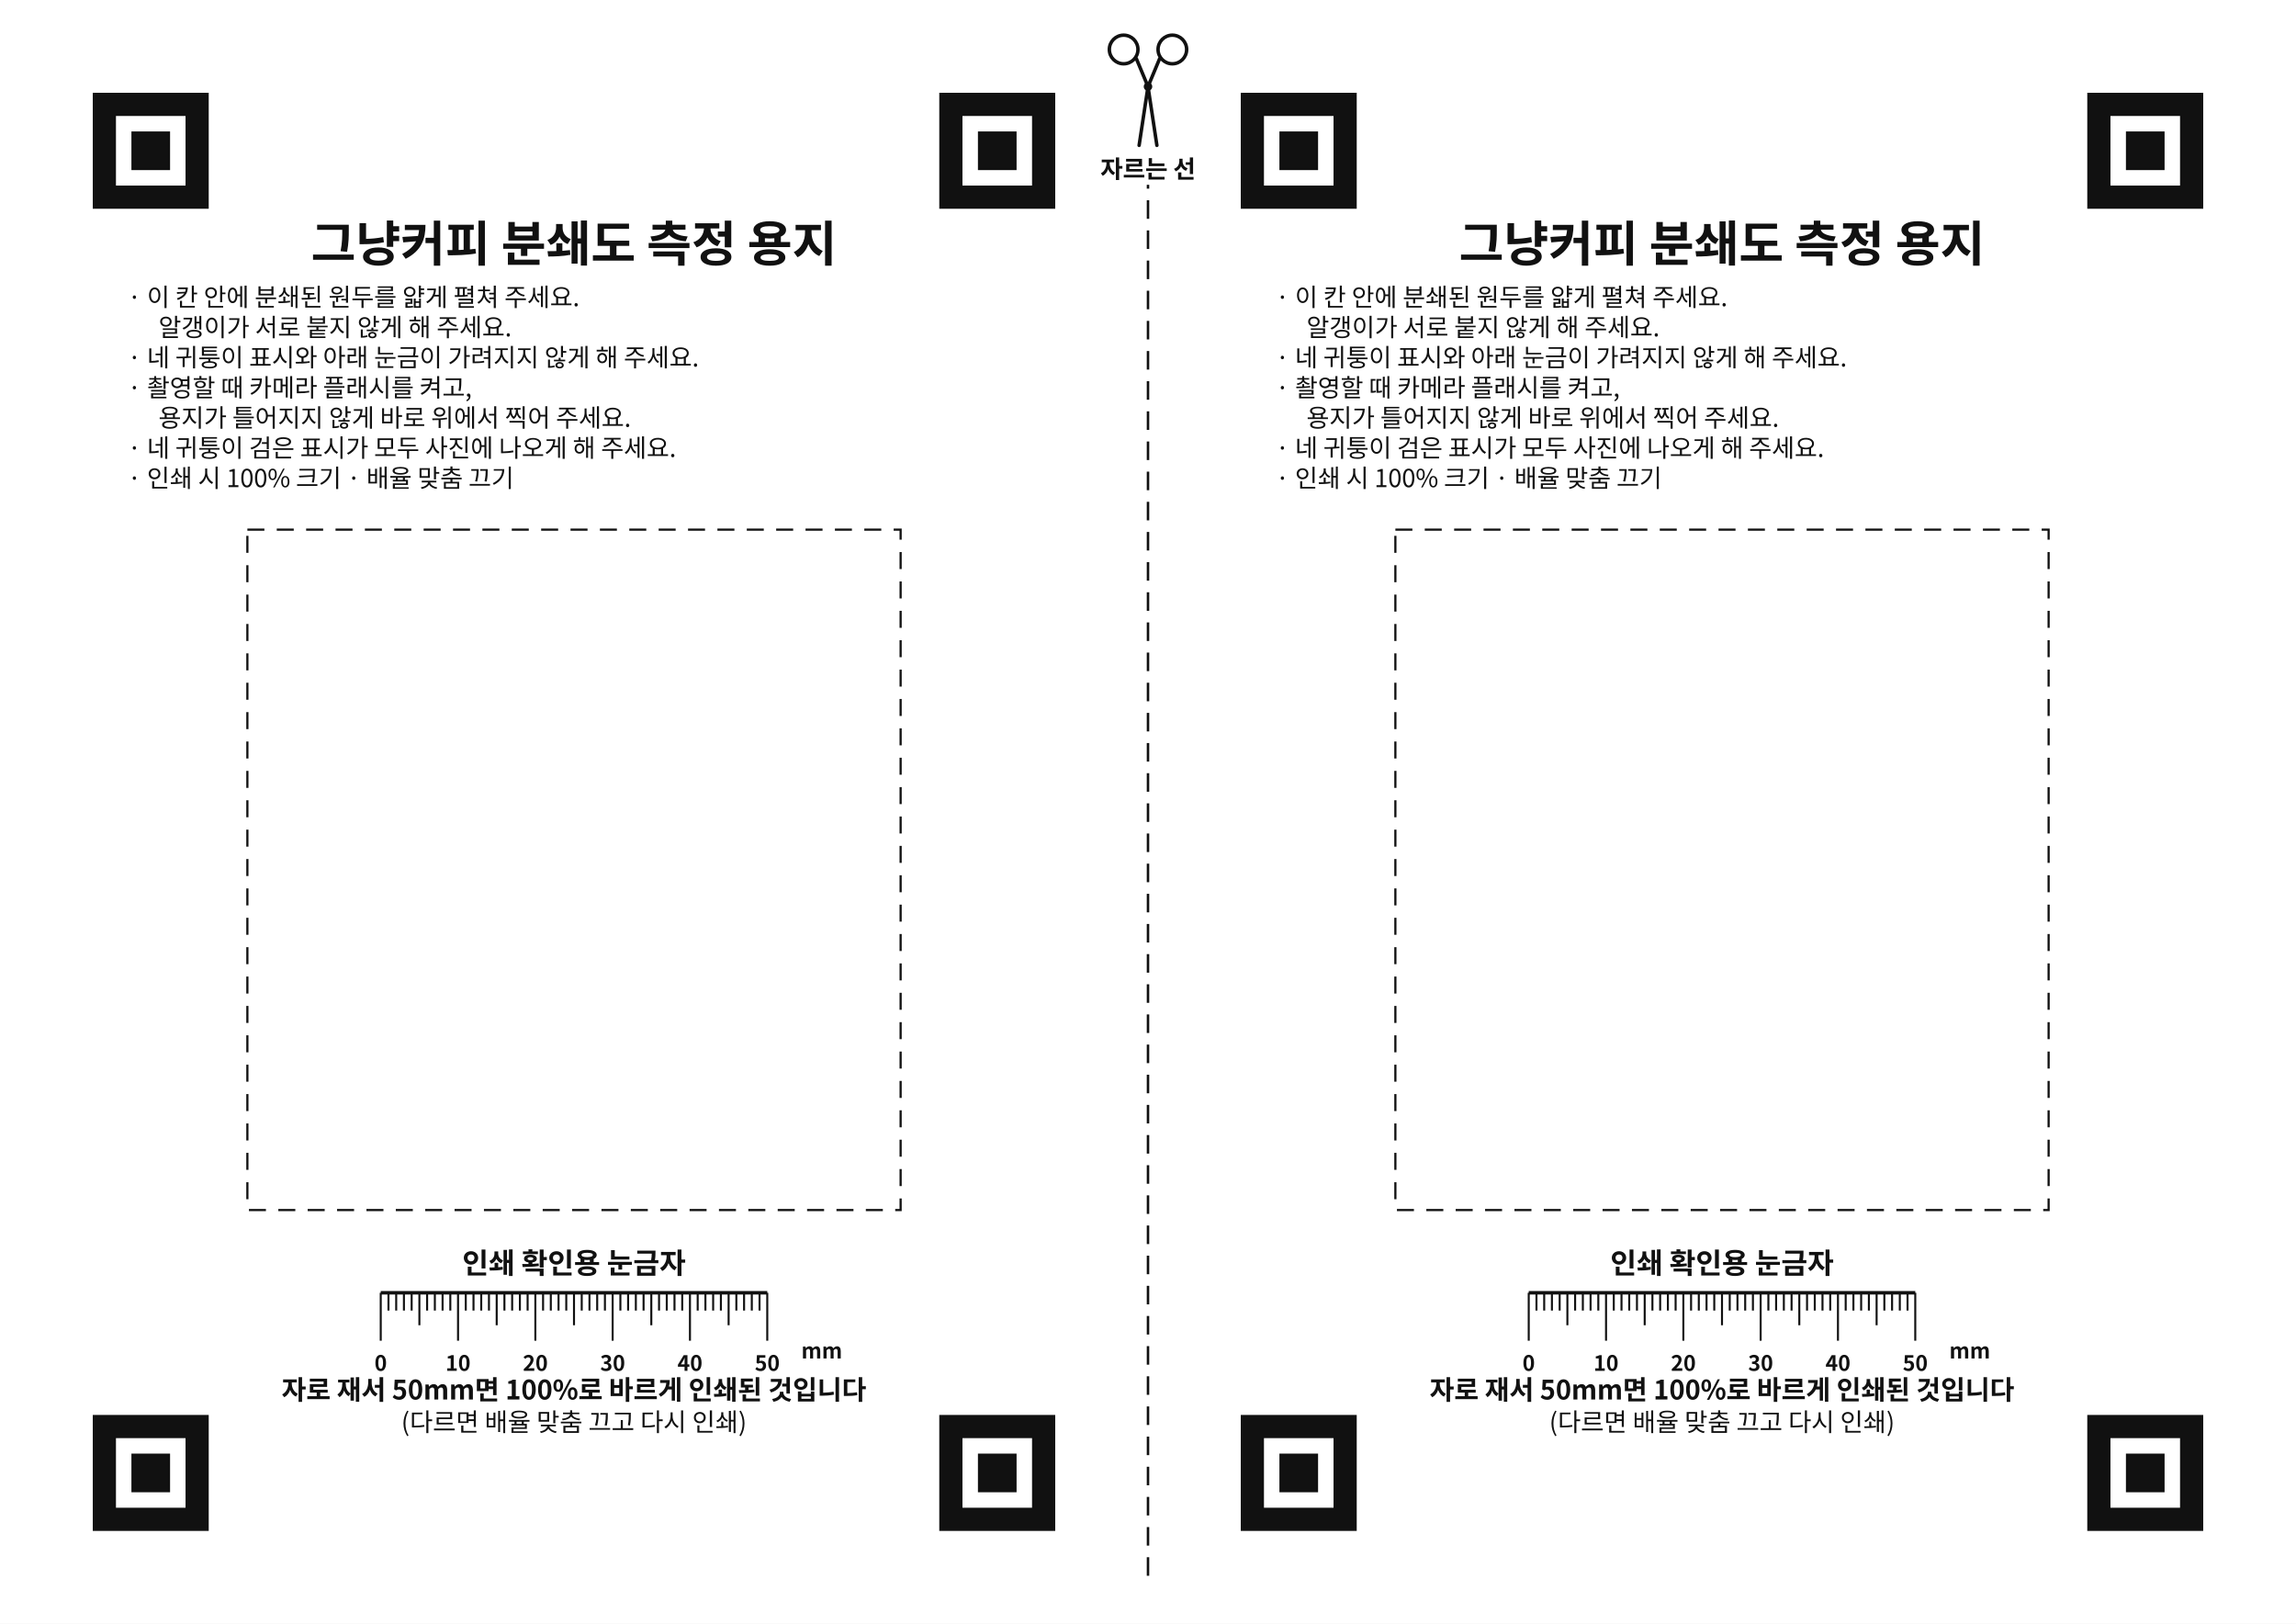
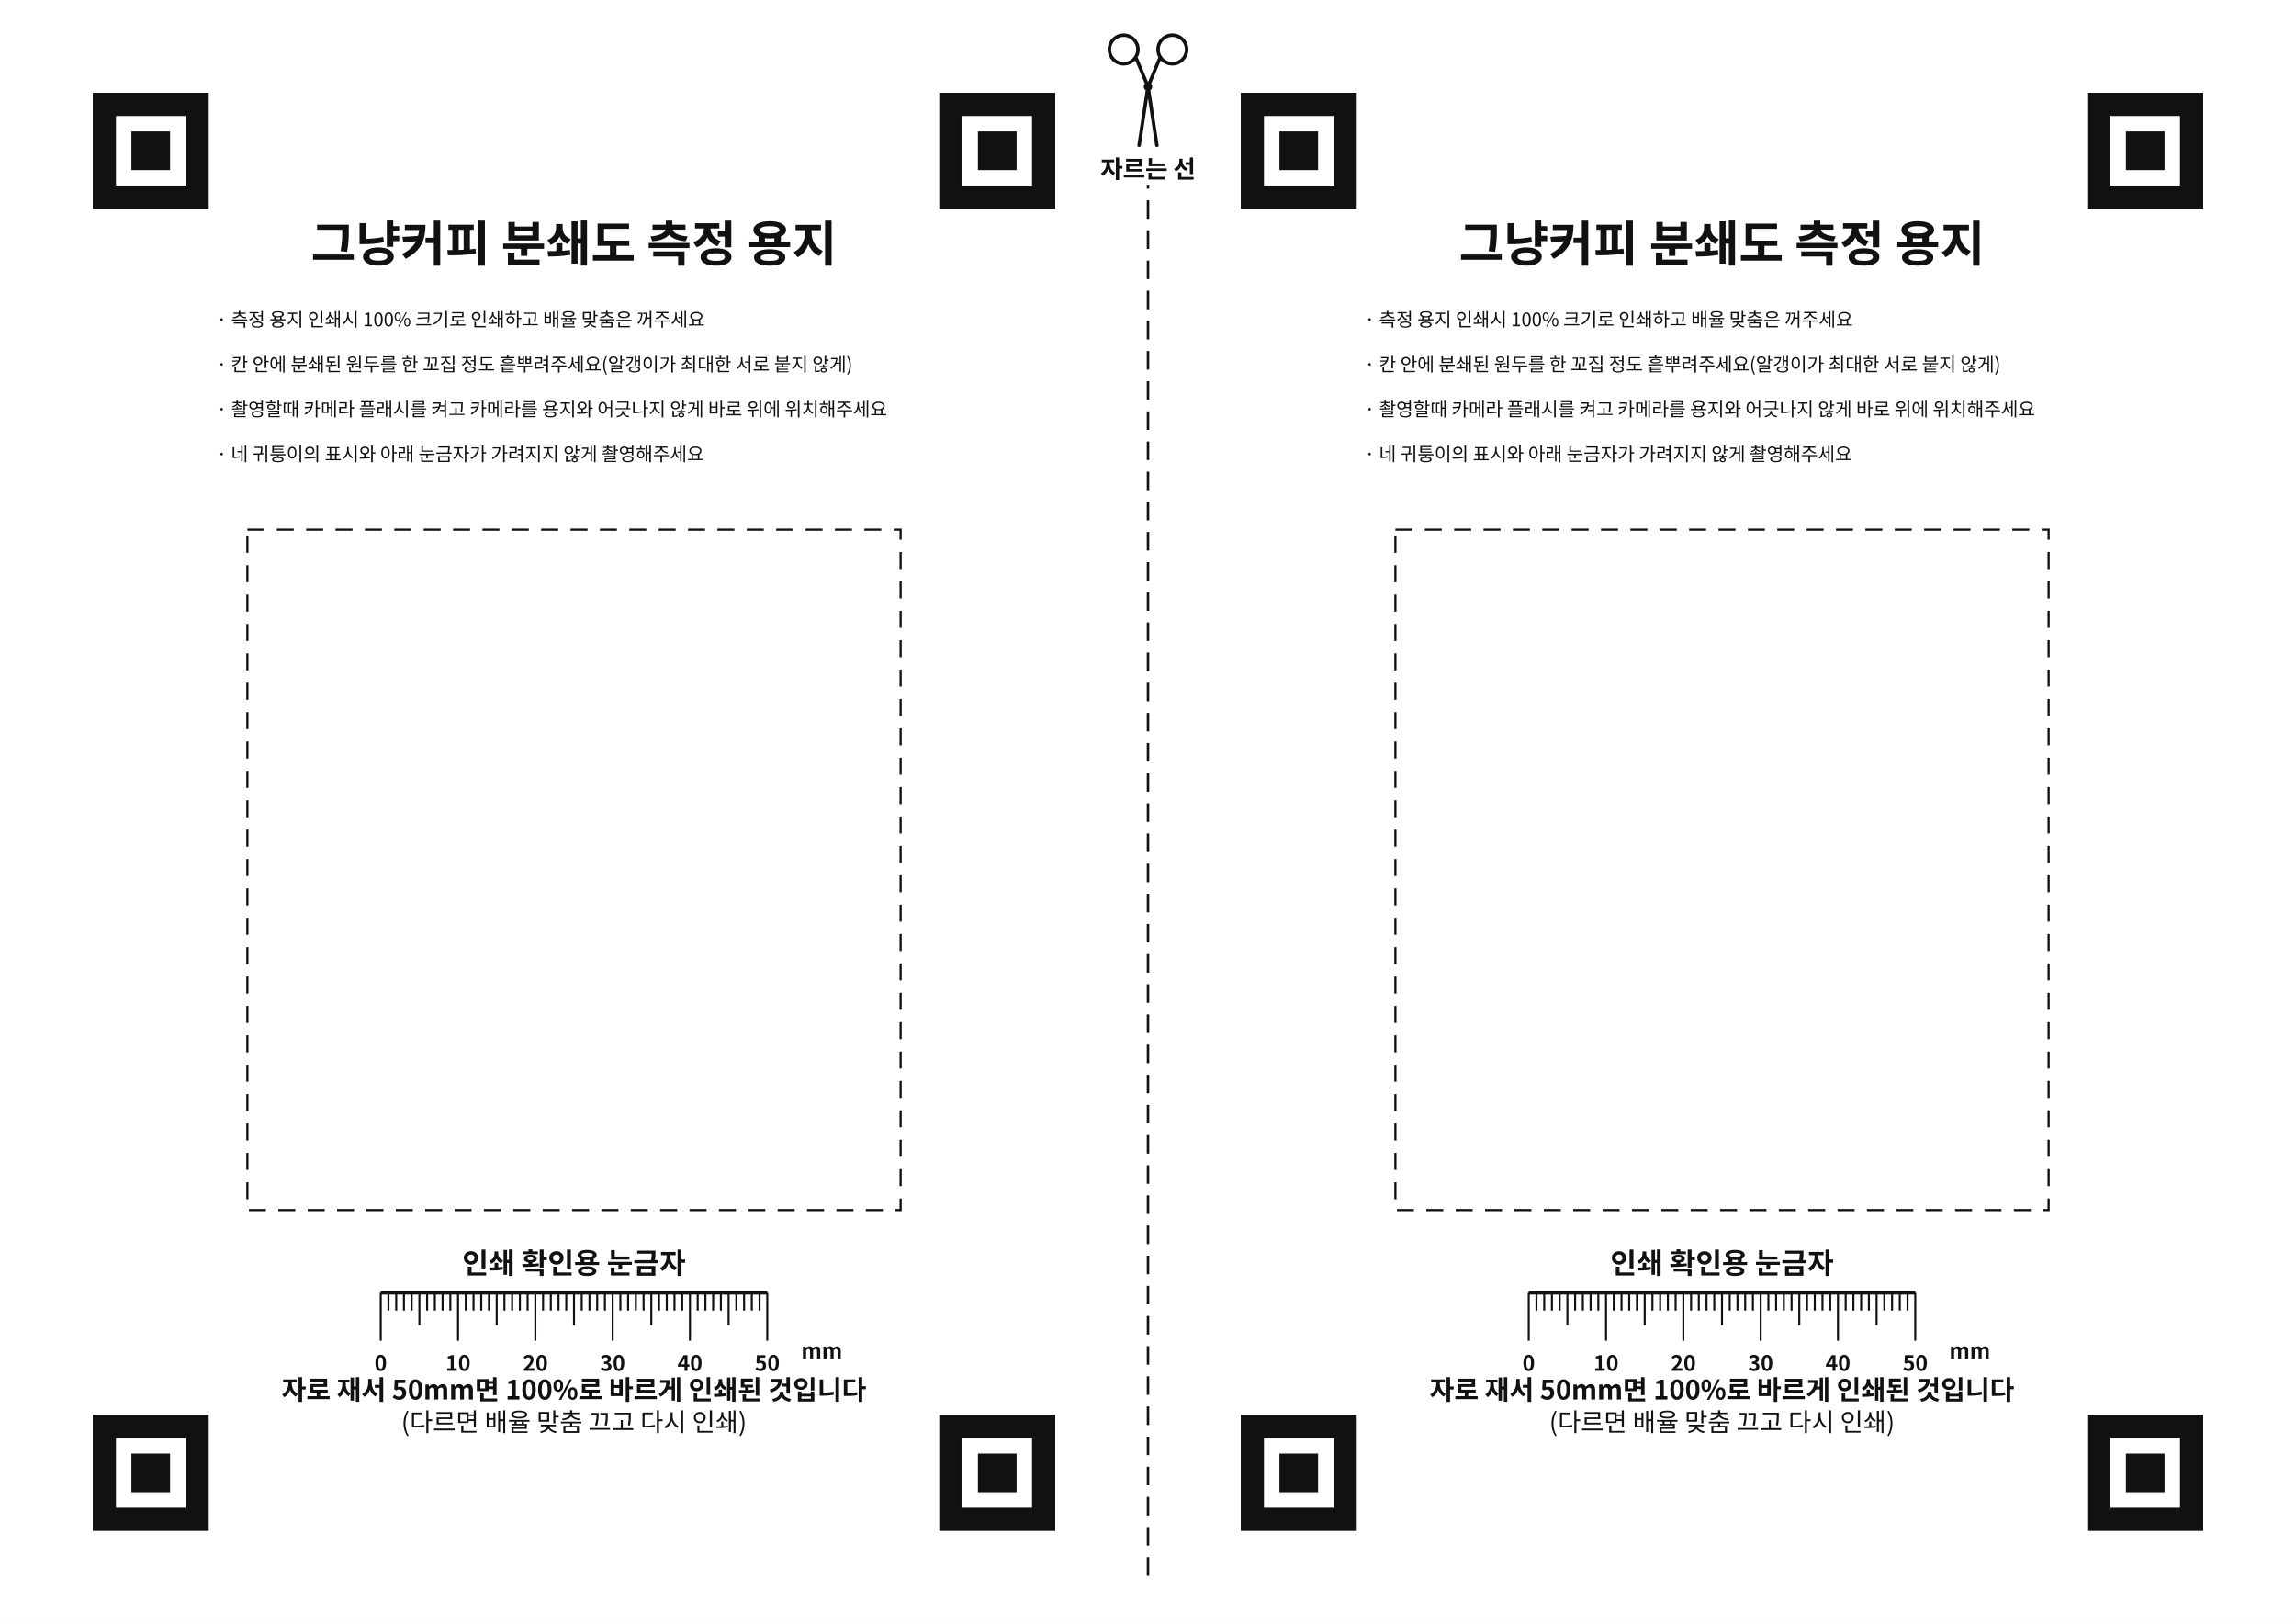
<svg xmlns="http://www.w3.org/2000/svg" width="297mm" height="210mm" viewBox="0 0 297 210">
  <rect width="297" height="210" fill="#ffffff" />
  <style>
    text { font-family: "NanumGothic", "Nanum Gothic", "Noto Sans CJK KR", "Gothic A1", sans-serif; fill: #111; }
  </style>
  <g id="half-L">
    <g id="mk-L-TL">
      <rect x="12.00" y="12.00" width="15" height="15" fill="#111" />
      <rect x="15.00" y="15.00" width="9" height="9" fill="#fff" />
      <rect x="17.00" y="17.00" width="5" height="5" fill="#111" />
    </g>
    <g id="mk-L-TR">
      <rect x="121.50" y="12.00" width="15" height="15" fill="#111" />
      <rect x="124.50" y="15.00" width="9" height="9" fill="#fff" />
      <rect x="126.50" y="17.00" width="5" height="5" fill="#111" />
    </g>
    <g id="mk-L-BR">
      <rect x="121.50" y="183.00" width="15" height="15" fill="#111" />
      <rect x="124.50" y="186.00" width="9" height="9" fill="#fff" />
      <rect x="126.50" y="188.00" width="5" height="5" fill="#111" />
    </g>
    <g id="mk-L-BL">
      <rect x="12.00" y="183.00" width="15" height="15" fill="#111" />
      <rect x="15.00" y="186.00" width="9" height="9" fill="#fff" />
      <rect x="17.00" y="188.00" width="5" height="5" fill="#111" />
    </g>
    <text x="74.25" y="33.8" text-anchor="middle" font-size="6.3" font-weight="800">그냥커피 분쇄도 측정 용지</text>
-     <text x="16.50" y="39.60" font-size="3.2">· 이 칸 안에 분쇄된 원두를 얇게 펼쳐 주세요.</text>
-     <text x="20.50" y="43.50" font-size="3.2">알갱이가 서로 붙지 않게 해 주세요.</text>
-     <text x="16.50" y="47.40" font-size="3.2">· 네 귀퉁이 표시와 아래 눈금이 가려지지 않게 해 주세요.</text>
-     <text x="16.50" y="51.30" font-size="3.2">· 촬영할 때 카메라 플래시를 켜고,</text>
-     <text x="20.50" y="55.20" font-size="3.2">용지가 틀어지지 않게 바로 위에서 찍어 주세요.</text>
-     <text x="16.50" y="59.10" font-size="3.2">· 네 귀퉁이 검은 표시가 모두 사진에 나오게 해 주세요.</text>
-     <text x="16.50" y="63.00" font-size="3.2">· 인쇄 시 100% 크기 · 배율 맞춤 끄기</text>
+     <text x="28.00" y="42.20" font-size="2.4">· 측정 용지 인쇄시 100% 크기로 인쇄하고 배율 맞춤은 꺼주세요</text>
+     <text x="28.00" y="48.00" font-size="2.4">· 칸 안에 분쇄된 원두를 한 꼬집 정도 흩뿌려주세요(알갱이가 최대한 서로 붙지 않게)</text>
+     <text x="28.00" y="53.80" font-size="2.4">· 촬영할때 카메라 플래시를 켜고 카메라를 용지와 어긋나지 않게 바로 위에 위치해주세요</text>
+     <text x="28.00" y="59.60" font-size="2.4">· 네 귀퉁이의 표시와 아래 눈금자가 가려지지 않게 촬영해주세요</text>
    <rect x="32.00" y="68.50" width="84.50" height="88.00" fill="none" stroke="#111" stroke-width="0.28" stroke-dasharray="2.2 1.6" />
    <text x="74.25" y="164.70" text-anchor="middle" font-size="3.7" font-weight="800">인쇄 확인용 눈금자</text>
    <line x1="49.25" y1="167.2" x2="99.25" y2="167.2" stroke="#111" stroke-width="0.45" />
    <line x1="49.25" y1="167.2" x2="49.25" y2="173.4" stroke="#111" stroke-width="0.26" />
    <line x1="50.25" y1="167.2" x2="50.25" y2="169.5" stroke="#111" stroke-width="0.26" />
    <line x1="51.25" y1="167.2" x2="51.25" y2="169.5" stroke="#111" stroke-width="0.26" />
    <line x1="52.25" y1="167.2" x2="52.25" y2="169.5" stroke="#111" stroke-width="0.26" />
    <line x1="53.25" y1="167.2" x2="53.25" y2="169.5" stroke="#111" stroke-width="0.26" />
    <line x1="54.25" y1="167.2" x2="54.25" y2="171.4" stroke="#111" stroke-width="0.26" />
    <line x1="55.25" y1="167.2" x2="55.25" y2="169.5" stroke="#111" stroke-width="0.26" />
    <line x1="56.25" y1="167.2" x2="56.25" y2="169.5" stroke="#111" stroke-width="0.26" />
    <line x1="57.25" y1="167.2" x2="57.25" y2="169.5" stroke="#111" stroke-width="0.26" />
    <line x1="58.25" y1="167.2" x2="58.25" y2="169.5" stroke="#111" stroke-width="0.26" />
    <line x1="59.25" y1="167.2" x2="59.25" y2="173.4" stroke="#111" stroke-width="0.26" />
    <line x1="60.25" y1="167.2" x2="60.25" y2="169.5" stroke="#111" stroke-width="0.26" />
    <line x1="61.25" y1="167.2" x2="61.25" y2="169.5" stroke="#111" stroke-width="0.26" />
    <line x1="62.25" y1="167.2" x2="62.25" y2="169.5" stroke="#111" stroke-width="0.26" />
    <line x1="63.25" y1="167.2" x2="63.25" y2="169.5" stroke="#111" stroke-width="0.26" />
    <line x1="64.25" y1="167.2" x2="64.25" y2="171.4" stroke="#111" stroke-width="0.26" />
    <line x1="65.25" y1="167.2" x2="65.25" y2="169.5" stroke="#111" stroke-width="0.26" />
    <line x1="66.25" y1="167.2" x2="66.25" y2="169.5" stroke="#111" stroke-width="0.26" />
    <line x1="67.25" y1="167.2" x2="67.25" y2="169.5" stroke="#111" stroke-width="0.26" />
    <line x1="68.25" y1="167.2" x2="68.25" y2="169.5" stroke="#111" stroke-width="0.26" />
    <line x1="69.25" y1="167.2" x2="69.25" y2="173.4" stroke="#111" stroke-width="0.26" />
    <line x1="70.25" y1="167.2" x2="70.25" y2="169.5" stroke="#111" stroke-width="0.26" />
    <line x1="71.25" y1="167.2" x2="71.25" y2="169.5" stroke="#111" stroke-width="0.26" />
    <line x1="72.25" y1="167.2" x2="72.25" y2="169.5" stroke="#111" stroke-width="0.26" />
    <line x1="73.25" y1="167.2" x2="73.25" y2="169.5" stroke="#111" stroke-width="0.26" />
    <line x1="74.25" y1="167.2" x2="74.25" y2="171.4" stroke="#111" stroke-width="0.26" />
    <line x1="75.25" y1="167.2" x2="75.25" y2="169.5" stroke="#111" stroke-width="0.26" />
    <line x1="76.25" y1="167.2" x2="76.25" y2="169.5" stroke="#111" stroke-width="0.26" />
    <line x1="77.25" y1="167.2" x2="77.25" y2="169.5" stroke="#111" stroke-width="0.26" />
    <line x1="78.25" y1="167.2" x2="78.25" y2="169.5" stroke="#111" stroke-width="0.26" />
    <line x1="79.25" y1="167.2" x2="79.25" y2="173.4" stroke="#111" stroke-width="0.26" />
    <line x1="80.25" y1="167.2" x2="80.25" y2="169.5" stroke="#111" stroke-width="0.26" />
    <line x1="81.25" y1="167.2" x2="81.25" y2="169.5" stroke="#111" stroke-width="0.26" />
    <line x1="82.25" y1="167.2" x2="82.25" y2="169.5" stroke="#111" stroke-width="0.26" />
    <line x1="83.25" y1="167.2" x2="83.25" y2="169.5" stroke="#111" stroke-width="0.26" />
    <line x1="84.25" y1="167.2" x2="84.25" y2="171.4" stroke="#111" stroke-width="0.26" />
    <line x1="85.25" y1="167.2" x2="85.25" y2="169.5" stroke="#111" stroke-width="0.26" />
    <line x1="86.25" y1="167.2" x2="86.25" y2="169.5" stroke="#111" stroke-width="0.26" />
    <line x1="87.25" y1="167.2" x2="87.25" y2="169.5" stroke="#111" stroke-width="0.26" />
    <line x1="88.25" y1="167.2" x2="88.25" y2="169.5" stroke="#111" stroke-width="0.26" />
    <line x1="89.25" y1="167.2" x2="89.25" y2="173.4" stroke="#111" stroke-width="0.26" />
    <line x1="90.25" y1="167.2" x2="90.25" y2="169.5" stroke="#111" stroke-width="0.26" />
    <line x1="91.25" y1="167.2" x2="91.25" y2="169.5" stroke="#111" stroke-width="0.26" />
    <line x1="92.25" y1="167.2" x2="92.25" y2="169.5" stroke="#111" stroke-width="0.26" />
    <line x1="93.25" y1="167.2" x2="93.25" y2="169.5" stroke="#111" stroke-width="0.26" />
    <line x1="94.25" y1="167.2" x2="94.25" y2="171.4" stroke="#111" stroke-width="0.26" />
    <line x1="95.25" y1="167.2" x2="95.25" y2="169.5" stroke="#111" stroke-width="0.26" />
    <line x1="96.25" y1="167.2" x2="96.25" y2="169.5" stroke="#111" stroke-width="0.26" />
    <line x1="97.25" y1="167.2" x2="97.25" y2="169.5" stroke="#111" stroke-width="0.26" />
    <line x1="98.25" y1="167.2" x2="98.25" y2="169.5" stroke="#111" stroke-width="0.26" />
    <line x1="99.25" y1="167.2" x2="99.25" y2="173.4" stroke="#111" stroke-width="0.26" />
    <text x="49.25" y="177.30" text-anchor="middle" font-size="2.75" font-weight="700">0</text>
    <text x="59.25" y="177.30" text-anchor="middle" font-size="2.75" font-weight="700">10</text>
    <text x="69.25" y="177.30" text-anchor="middle" font-size="2.75" font-weight="700">20</text>
    <text x="79.25" y="177.30" text-anchor="middle" font-size="2.75" font-weight="700">30</text>
    <text x="89.25" y="177.30" text-anchor="middle" font-size="2.75" font-weight="700">40</text>
    <text x="99.25" y="177.30" text-anchor="middle" font-size="2.75" font-weight="700">50</text>
    <text x="103.65" y="175.70" font-size="2.75" font-weight="700">mm</text>
    <text x="74.25" y="181.00" text-anchor="middle" font-size="3.45" font-weight="700">자로 재서 50mm면 100%로 바르게 인쇄된 것입니다</text>
    <text x="74.25" y="185.10" text-anchor="middle" font-size="3.25">(다르면 배율 맞춤 끄고 다시 인쇄)</text>
  </g>
  <g id="half-R">
    <g id="mk-R-TL">
      <rect x="160.50" y="12.00" width="15" height="15" fill="#111" />
      <rect x="163.50" y="15.00" width="9" height="9" fill="#fff" />
      <rect x="165.50" y="17.00" width="5" height="5" fill="#111" />
    </g>
    <g id="mk-R-TR">
      <rect x="270.00" y="12.00" width="15" height="15" fill="#111" />
      <rect x="273.00" y="15.00" width="9" height="9" fill="#fff" />
      <rect x="275.00" y="17.00" width="5" height="5" fill="#111" />
    </g>
    <g id="mk-R-BR">
      <rect x="270.00" y="183.00" width="15" height="15" fill="#111" />
      <rect x="273.00" y="186.00" width="9" height="9" fill="#fff" />
      <rect x="275.00" y="188.00" width="5" height="5" fill="#111" />
    </g>
    <g id="mk-R-BL">
      <rect x="160.50" y="183.00" width="15" height="15" fill="#111" />
      <rect x="163.50" y="186.00" width="9" height="9" fill="#fff" />
      <rect x="165.50" y="188.00" width="5" height="5" fill="#111" />
    </g>
    <text x="222.75" y="33.8" text-anchor="middle" font-size="6.3" font-weight="800">그냥커피 분쇄도 측정 용지</text>
-     <text x="165.00" y="39.60" font-size="3.2">· 이 칸 안에 분쇄된 원두를 얇게 펼쳐 주세요.</text>
-     <text x="169.00" y="43.50" font-size="3.2">알갱이가 서로 붙지 않게 해 주세요.</text>
-     <text x="165.00" y="47.40" font-size="3.2">· 네 귀퉁이 표시와 아래 눈금이 가려지지 않게 해 주세요.</text>
-     <text x="165.00" y="51.30" font-size="3.2">· 촬영할 때 카메라 플래시를 켜고,</text>
-     <text x="169.00" y="55.20" font-size="3.2">용지가 틀어지지 않게 바로 위에서 찍어 주세요.</text>
-     <text x="165.00" y="59.10" font-size="3.2">· 네 귀퉁이 검은 표시가 모두 사진에 나오게 해 주세요.</text>
-     <text x="165.00" y="63.00" font-size="3.2">· 인쇄 시 100% 크기 · 배율 맞춤 끄기</text>
+     <text x="176.50" y="42.20" font-size="2.4">· 측정 용지 인쇄시 100% 크기로 인쇄하고 배율 맞춤은 꺼주세요</text>
+     <text x="176.50" y="48.00" font-size="2.4">· 칸 안에 분쇄된 원두를 한 꼬집 정도 흩뿌려주세요(알갱이가 최대한 서로 붙지 않게)</text>
+     <text x="176.50" y="53.80" font-size="2.4">· 촬영할때 카메라 플래시를 켜고 카메라를 용지와 어긋나지 않게 바로 위에 위치해주세요</text>
+     <text x="176.50" y="59.60" font-size="2.4">· 네 귀퉁이의 표시와 아래 눈금자가 가려지지 않게 촬영해주세요</text>
    <rect x="180.50" y="68.50" width="84.50" height="88.00" fill="none" stroke="#111" stroke-width="0.28" stroke-dasharray="2.2 1.6" />
    <text x="222.75" y="164.70" text-anchor="middle" font-size="3.7" font-weight="800">인쇄 확인용 눈금자</text>
    <line x1="197.75" y1="167.2" x2="247.75" y2="167.2" stroke="#111" stroke-width="0.45" />
    <line x1="197.75" y1="167.2" x2="197.75" y2="173.4" stroke="#111" stroke-width="0.26" />
    <line x1="198.75" y1="167.2" x2="198.75" y2="169.5" stroke="#111" stroke-width="0.26" />
    <line x1="199.75" y1="167.2" x2="199.75" y2="169.5" stroke="#111" stroke-width="0.26" />
    <line x1="200.75" y1="167.2" x2="200.75" y2="169.5" stroke="#111" stroke-width="0.26" />
    <line x1="201.75" y1="167.2" x2="201.75" y2="169.5" stroke="#111" stroke-width="0.26" />
    <line x1="202.75" y1="167.2" x2="202.75" y2="171.4" stroke="#111" stroke-width="0.26" />
    <line x1="203.75" y1="167.2" x2="203.75" y2="169.5" stroke="#111" stroke-width="0.26" />
    <line x1="204.75" y1="167.2" x2="204.75" y2="169.5" stroke="#111" stroke-width="0.26" />
    <line x1="205.75" y1="167.2" x2="205.75" y2="169.5" stroke="#111" stroke-width="0.26" />
    <line x1="206.75" y1="167.2" x2="206.75" y2="169.5" stroke="#111" stroke-width="0.26" />
    <line x1="207.75" y1="167.2" x2="207.75" y2="173.4" stroke="#111" stroke-width="0.26" />
    <line x1="208.75" y1="167.2" x2="208.75" y2="169.5" stroke="#111" stroke-width="0.26" />
    <line x1="209.75" y1="167.2" x2="209.75" y2="169.5" stroke="#111" stroke-width="0.26" />
    <line x1="210.75" y1="167.2" x2="210.75" y2="169.5" stroke="#111" stroke-width="0.26" />
    <line x1="211.75" y1="167.2" x2="211.75" y2="169.5" stroke="#111" stroke-width="0.26" />
    <line x1="212.75" y1="167.2" x2="212.75" y2="171.4" stroke="#111" stroke-width="0.26" />
    <line x1="213.75" y1="167.2" x2="213.75" y2="169.5" stroke="#111" stroke-width="0.26" />
    <line x1="214.75" y1="167.2" x2="214.75" y2="169.5" stroke="#111" stroke-width="0.26" />
    <line x1="215.75" y1="167.2" x2="215.75" y2="169.5" stroke="#111" stroke-width="0.26" />
    <line x1="216.75" y1="167.2" x2="216.75" y2="169.5" stroke="#111" stroke-width="0.26" />
    <line x1="217.75" y1="167.2" x2="217.75" y2="173.4" stroke="#111" stroke-width="0.26" />
    <line x1="218.75" y1="167.2" x2="218.75" y2="169.5" stroke="#111" stroke-width="0.26" />
    <line x1="219.75" y1="167.2" x2="219.75" y2="169.5" stroke="#111" stroke-width="0.26" />
    <line x1="220.75" y1="167.2" x2="220.75" y2="169.5" stroke="#111" stroke-width="0.26" />
    <line x1="221.75" y1="167.2" x2="221.75" y2="169.5" stroke="#111" stroke-width="0.26" />
    <line x1="222.75" y1="167.2" x2="222.75" y2="171.4" stroke="#111" stroke-width="0.26" />
    <line x1="223.75" y1="167.2" x2="223.75" y2="169.5" stroke="#111" stroke-width="0.26" />
    <line x1="224.75" y1="167.2" x2="224.75" y2="169.5" stroke="#111" stroke-width="0.26" />
    <line x1="225.75" y1="167.2" x2="225.75" y2="169.5" stroke="#111" stroke-width="0.26" />
    <line x1="226.75" y1="167.2" x2="226.75" y2="169.5" stroke="#111" stroke-width="0.26" />
    <line x1="227.75" y1="167.2" x2="227.75" y2="173.4" stroke="#111" stroke-width="0.26" />
    <line x1="228.75" y1="167.2" x2="228.75" y2="169.5" stroke="#111" stroke-width="0.26" />
    <line x1="229.75" y1="167.2" x2="229.75" y2="169.5" stroke="#111" stroke-width="0.26" />
    <line x1="230.75" y1="167.2" x2="230.75" y2="169.5" stroke="#111" stroke-width="0.26" />
    <line x1="231.75" y1="167.2" x2="231.75" y2="169.5" stroke="#111" stroke-width="0.26" />
    <line x1="232.75" y1="167.2" x2="232.75" y2="171.4" stroke="#111" stroke-width="0.26" />
    <line x1="233.75" y1="167.2" x2="233.75" y2="169.5" stroke="#111" stroke-width="0.26" />
    <line x1="234.75" y1="167.2" x2="234.75" y2="169.5" stroke="#111" stroke-width="0.26" />
    <line x1="235.75" y1="167.2" x2="235.75" y2="169.5" stroke="#111" stroke-width="0.26" />
    <line x1="236.75" y1="167.2" x2="236.75" y2="169.5" stroke="#111" stroke-width="0.26" />
    <line x1="237.75" y1="167.2" x2="237.75" y2="173.4" stroke="#111" stroke-width="0.26" />
    <line x1="238.75" y1="167.2" x2="238.75" y2="169.5" stroke="#111" stroke-width="0.26" />
    <line x1="239.75" y1="167.2" x2="239.75" y2="169.5" stroke="#111" stroke-width="0.26" />
    <line x1="240.75" y1="167.2" x2="240.75" y2="169.5" stroke="#111" stroke-width="0.26" />
    <line x1="241.75" y1="167.2" x2="241.75" y2="169.5" stroke="#111" stroke-width="0.26" />
    <line x1="242.75" y1="167.2" x2="242.75" y2="171.4" stroke="#111" stroke-width="0.26" />
    <line x1="243.75" y1="167.2" x2="243.75" y2="169.5" stroke="#111" stroke-width="0.26" />
    <line x1="244.75" y1="167.2" x2="244.75" y2="169.5" stroke="#111" stroke-width="0.26" />
    <line x1="245.75" y1="167.2" x2="245.75" y2="169.5" stroke="#111" stroke-width="0.26" />
    <line x1="246.75" y1="167.2" x2="246.75" y2="169.5" stroke="#111" stroke-width="0.26" />
    <line x1="247.75" y1="167.2" x2="247.75" y2="173.4" stroke="#111" stroke-width="0.26" />
    <text x="197.75" y="177.30" text-anchor="middle" font-size="2.75" font-weight="700">0</text>
    <text x="207.75" y="177.30" text-anchor="middle" font-size="2.75" font-weight="700">10</text>
    <text x="217.75" y="177.30" text-anchor="middle" font-size="2.75" font-weight="700">20</text>
    <text x="227.75" y="177.30" text-anchor="middle" font-size="2.75" font-weight="700">30</text>
    <text x="237.75" y="177.30" text-anchor="middle" font-size="2.75" font-weight="700">40</text>
    <text x="247.75" y="177.30" text-anchor="middle" font-size="2.75" font-weight="700">50</text>
    <text x="252.15" y="175.70" font-size="2.75" font-weight="700">mm</text>
    <text x="222.75" y="181.00" text-anchor="middle" font-size="3.45" font-weight="700">자로 재서 50mm면 100%로 바르게 인쇄된 것입니다</text>
    <text x="222.75" y="185.10" text-anchor="middle" font-size="3.25">(다르면 배율 맞춤 끄고 다시 인쇄)</text>
  </g>
  <line x1="148.5" y1="22" x2="148.5" y2="204" stroke="#111" stroke-width="0.32" stroke-dasharray="2.4 1.5" />
  <g id="scissors" fill="none" stroke="#111" stroke-width="0.45" stroke-linecap="round" stroke-linejoin="round">
    <circle cx="145.35" cy="6.4" r="1.85" />
    <circle cx="151.65" cy="6.4" r="1.85" />
    <path d="M 147.00 7.6 L 148.5 11.2 L 150.00 7.6" />
    <path d="M 148.5 11.2 L 147.35 18.8" />
    <path d="M 148.5 11.2 L 149.65 18.8" />
    <circle cx="148.5" cy="11.2" r="0.55" fill="#111" stroke="none" />
  </g>
  <rect x="138.9" y="19.3" width="19.2" height="4.6" fill="#fff" />
  <text x="148.5" y="23.0" text-anchor="middle" font-size="3.15" font-weight="700">자르는 선</text>
</svg>
